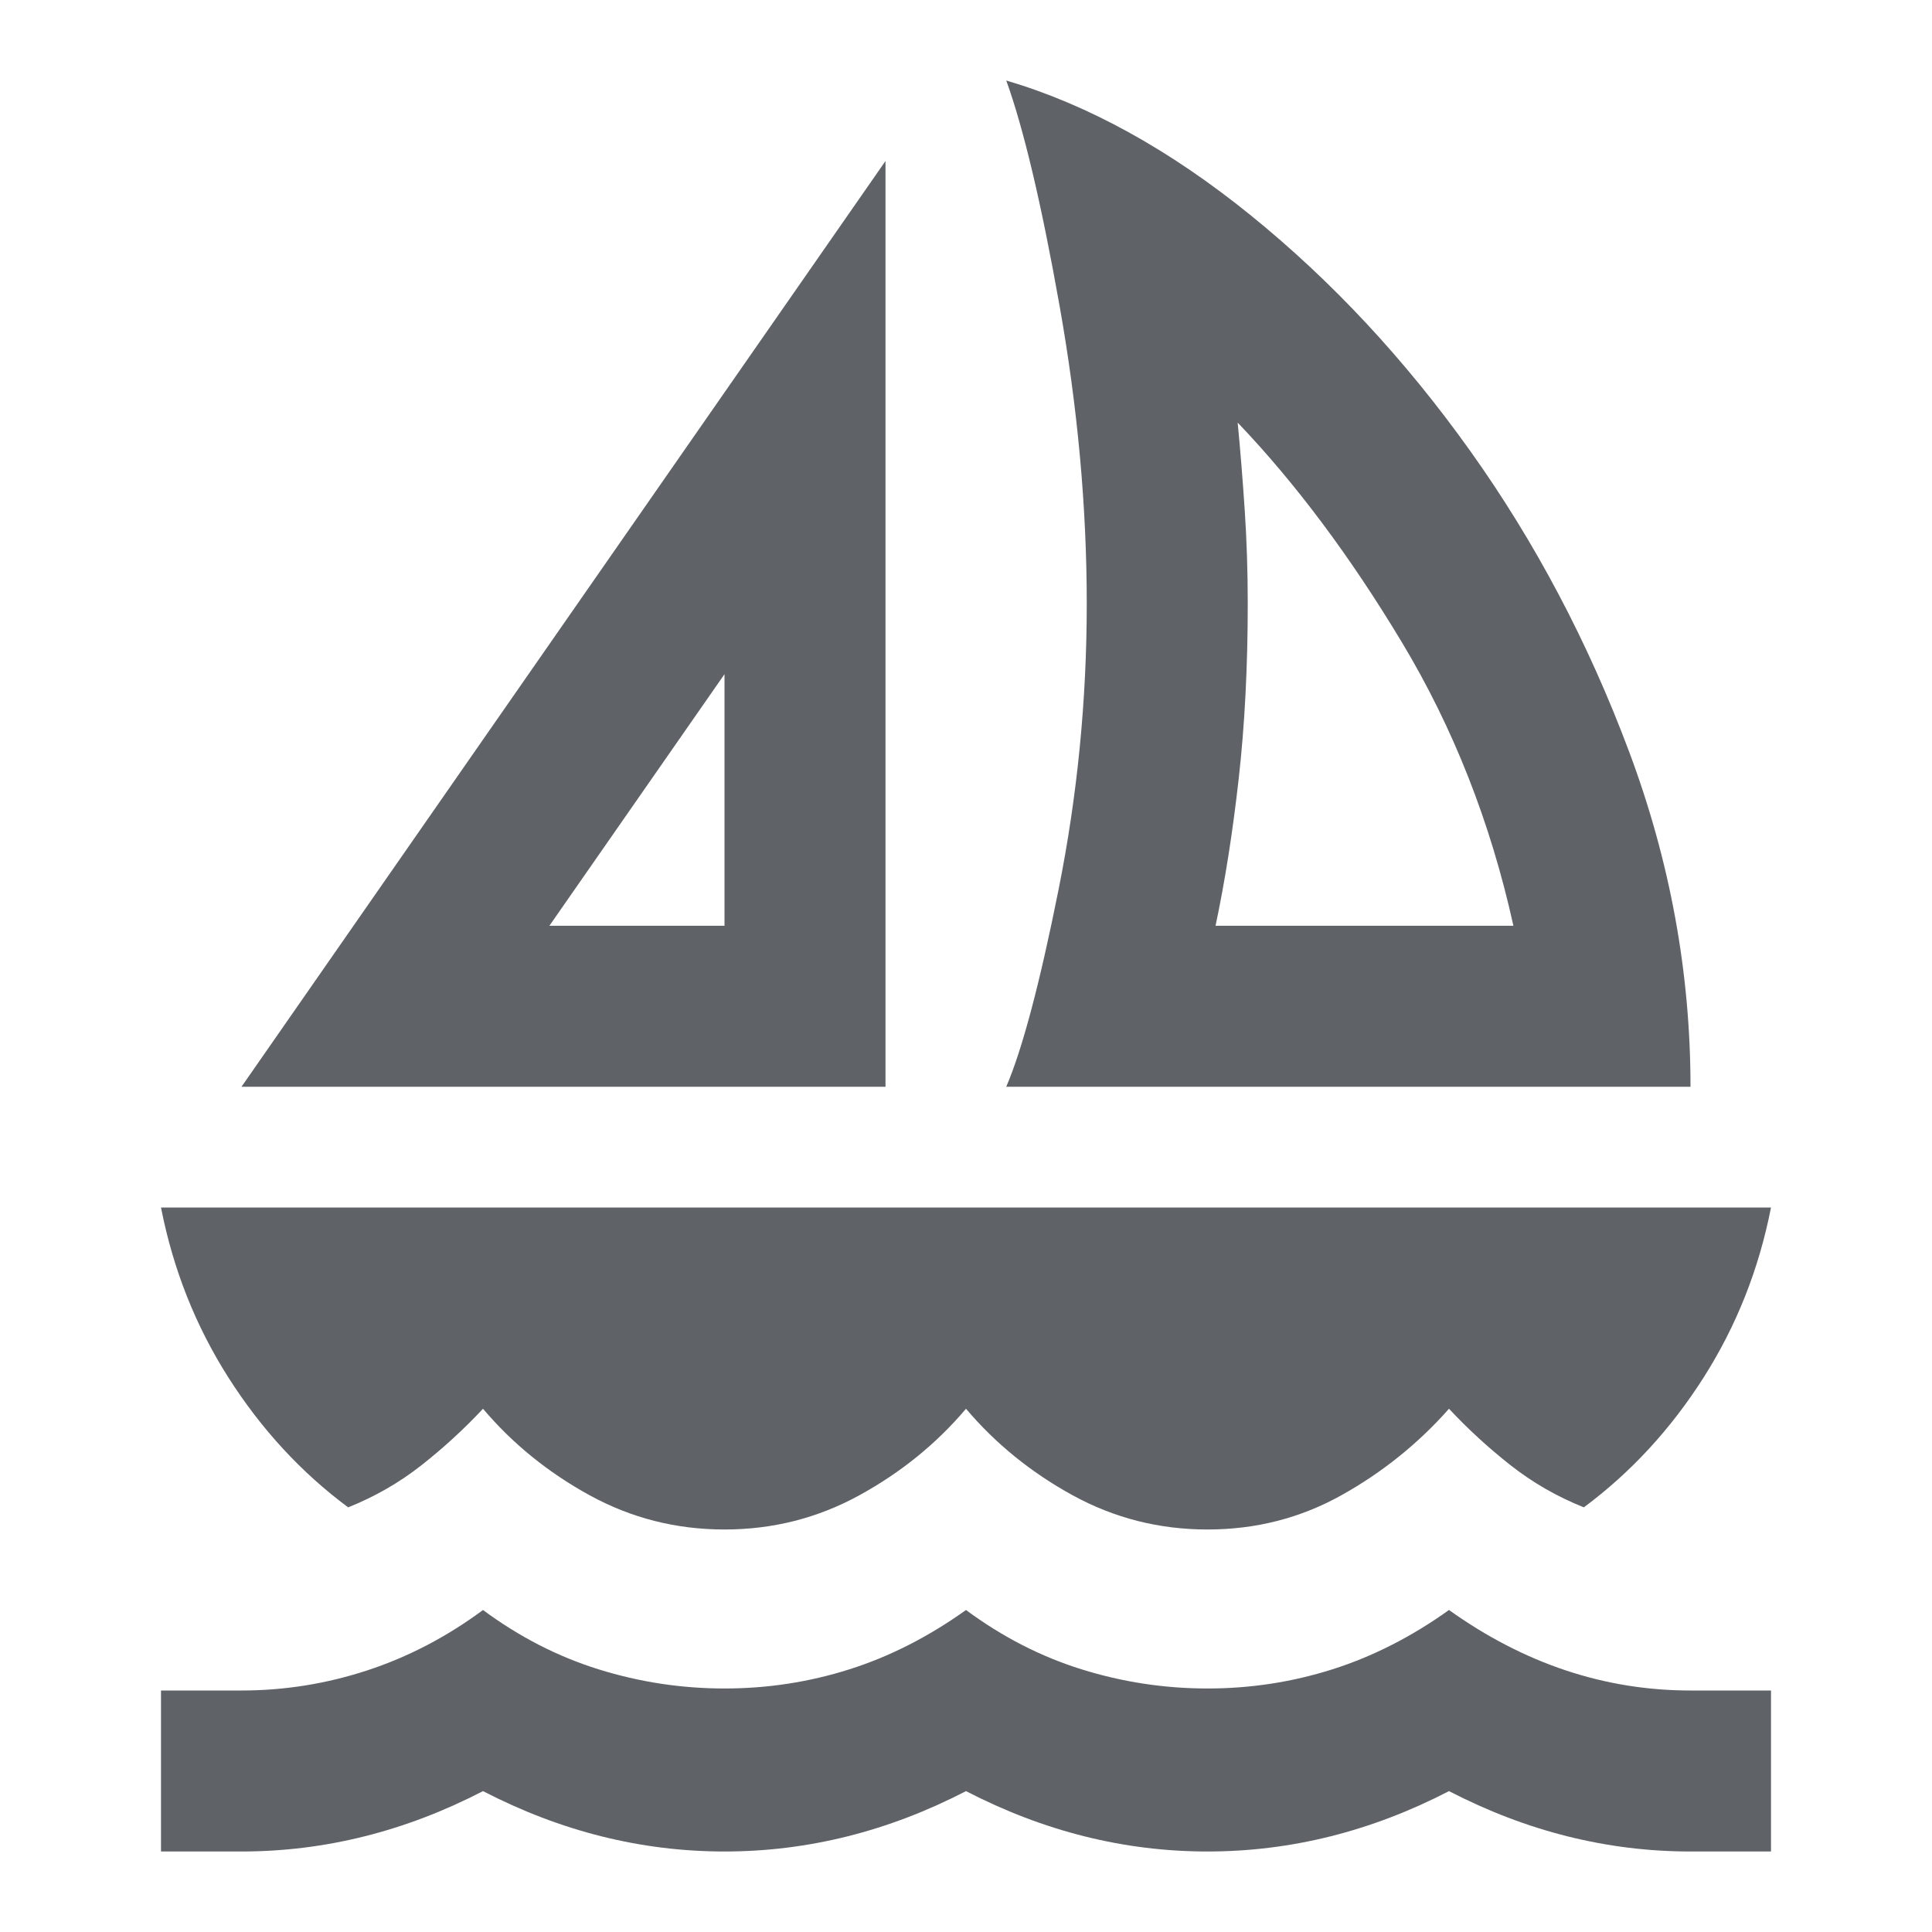
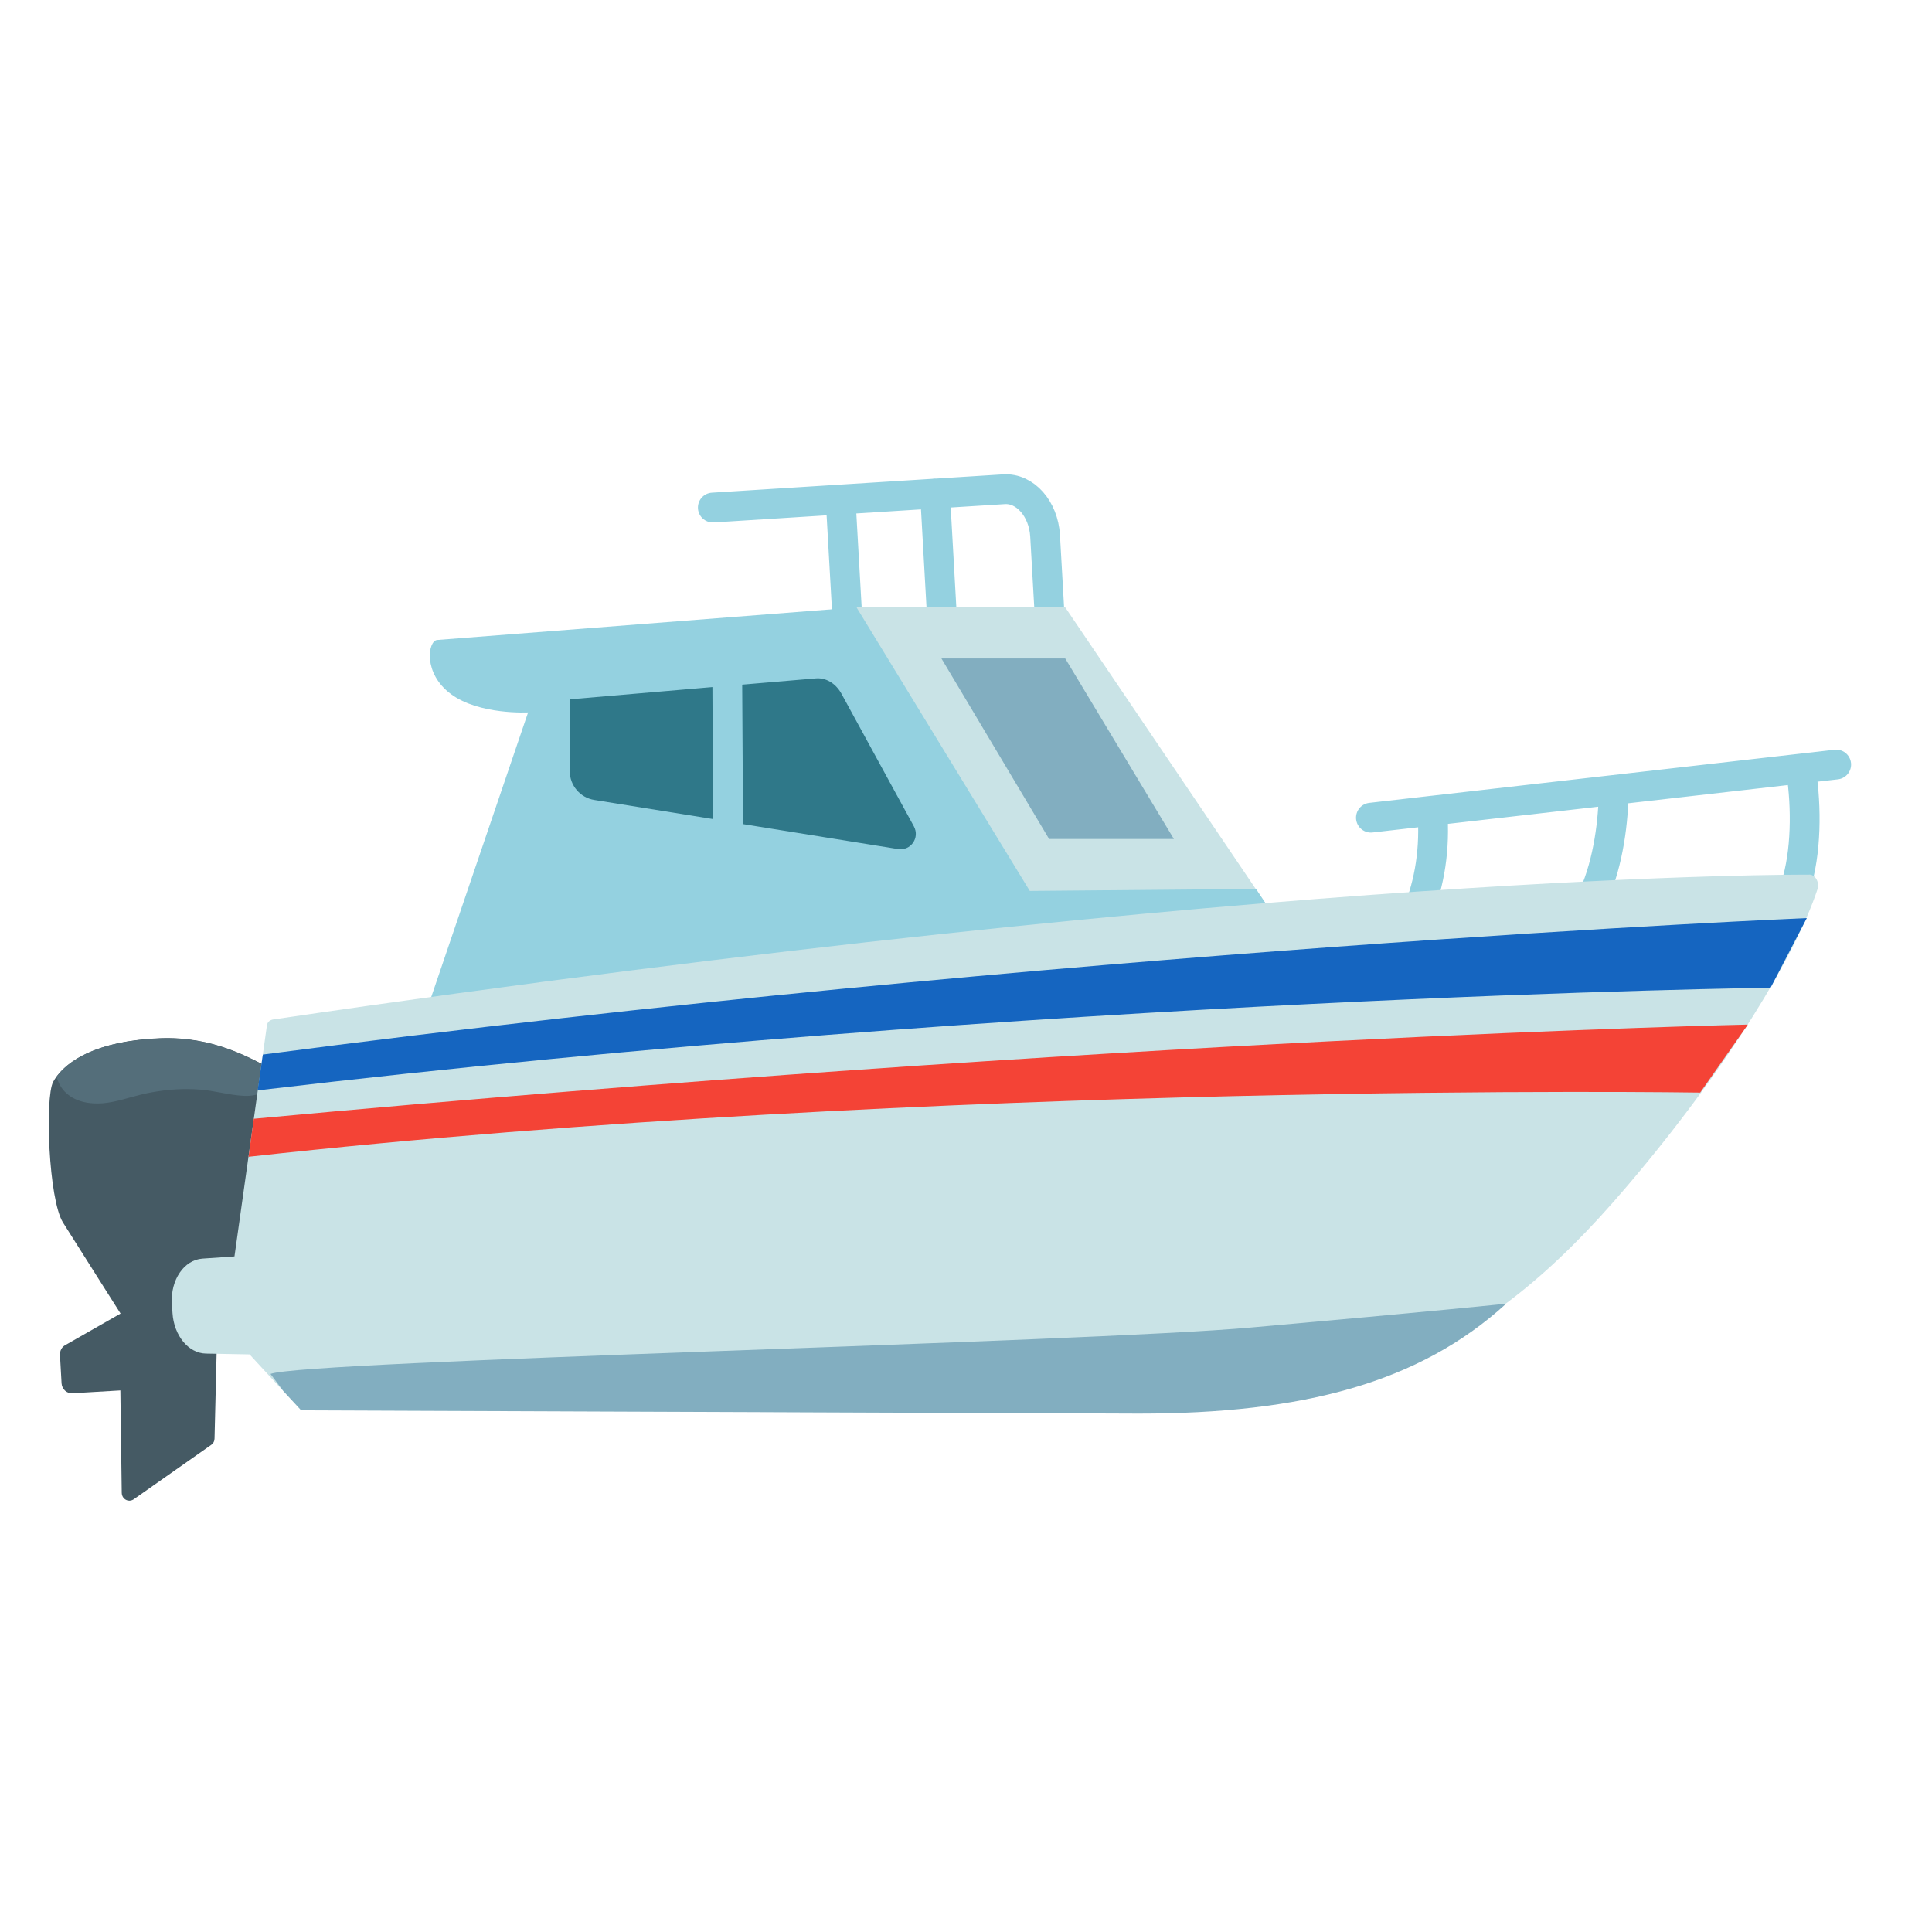
- <svg xmlns="http://www.w3.org/2000/svg" height="24px" viewBox="0 -960 960 960" width="24px" fill="#5f6368">
-   <path d="m120-420 320-460v460H120Zm153-80h87v-125l-87 125Zm227 80q12-28 26-98t14-142q0-72-13.5-148T500-920q61 18 121.5 67t109 117q48.5 68 79 149.5T840-420H500Zm104-80h148q-17-77-55.5-141T615-750q2 21 3.5 43.5T620-660q0 47-4.5 87T604-500ZM360-200q-36 0-67-17t-53-43q-14 15-30.5 28T173-211q-35-26-59.5-64.5T80-360h800q-9 46-33.5 84.5T787-211q-20-8-36.5-21T720-260q-23 26-53.5 43T600-200q-36 0-67-17t-53-43q-22 26-53 43t-67 17ZM80-40v-80h40q32 0 62.5-10t57.5-30q27 20 57.5 29.5T360-121q32 0 62-9.5t58-29.5q27 20 57.5 29.5T600-121q32 0 62-9.5t58-29.5q28 20 58 30t62 10h40v80h-40q-31 0-61-7.5T720-70q-29 15-59 22.5T600-40q-31 0-61-7.5T480-70q-29 15-59 22.5T360-40q-31 0-61-7.5T240-70q-29 15-59 22.5T120-40H80Zm280-460Zm244 0Z" />
+ <svg xmlns="http://www.w3.org/2000/svg" width="50" zoomAndPan="magnify" viewBox="0 0 37.5 37.5" height="50" preserveAspectRatio="xMidYMid meet" version="1.0">
+   <defs>
+     <clipPath id="115721934b">
+       <path d="M 0 20 L 6 20 L 6 29.754 L 0 29.754 Z M 0 20 " clip-rule="nonzero" />
+     </clipPath>
+     <clipPath id="406f3b1131">
+       <path d="M 18 6 L 37.008 6 L 37.008 26 L 18 26 Z M 18 6 " clip-rule="nonzero" />
+     </clipPath>
+   </defs>
+   <g clip-path="url(#115721934b)">
+     <path fill="#455a64" d="M 5.273 20.746 C 4.855 20.543 4.156 20.109 3.098 20.152 C 1.719 20.211 1.195 20.695 1.031 21 C 0.871 21.301 0.941 23.281 1.223 23.73 C 1.508 24.184 2.34 25.496 2.34 25.496 L 1.266 26.109 C 1.199 26.145 1.16 26.219 1.164 26.301 L 1.195 26.852 C 1.203 26.965 1.297 27.051 1.406 27.043 L 2.336 26.988 L 2.363 28.977 C 2.367 29.102 2.496 29.168 2.594 29.102 L 4.102 28.043 C 4.141 28.016 4.164 27.973 4.164 27.922 L 4.23 25.223 L 4.992 25.035 C 5 25.035 5.691 20.953 5.273 20.746 " fill-opacity="1" fill-rule="nonzero" />
+   </g>
+   <path fill="#546e7a" d="M 1.289 21.219 C 1.195 21.137 1.133 21.023 1.098 20.902 C 1.312 20.602 1.855 20.203 3.098 20.156 C 4.156 20.113 4.852 20.547 5.273 20.75 C 5.324 20.773 5.359 20.836 5.391 20.918 C 5.379 20.93 5.379 20.941 5.367 20.953 C 5.207 21.188 5 21.285 4.723 21.27 C 4.438 21.254 4.16 21.168 3.875 21.148 C 3.566 21.125 3.262 21.145 2.961 21.199 C 2.887 21.211 2.812 21.227 2.738 21.246 C 2.492 21.305 2.254 21.391 2 21.414 C 1.75 21.434 1.477 21.391 1.289 21.219 " fill-opacity="1" fill-rule="nonzero" />
+   <path stroke-linecap="round" transform="matrix(-0.289114, 0, 0, 0.289114, 37.00658, -7.253289)" fill="none" stroke-linejoin="miter" d="M 65.227 58.217 L 64.795 65.892 M 71.564 58.623 L 71.145 66 M 57.567 65.797 L 57.837 61.055 C 57.945 59.244 59.174 57.839 60.607 57.934 L 80.144 59.163 " stroke="#94d1e0" stroke-width="2" stroke-opacity="1" stroke-miterlimit="10" />
+   <path fill="#c9e3e6" d="M 24.691 17.723 L 16.625 18.555 L 16.625 11.789 L 20.676 11.789 Z M 24.691 17.723 " fill-opacity="1" fill-rule="nonzero" />
+   <path fill="#94d1e0" d="M 10.25 13.828 C 10.25 13.828 9.301 13.879 8.754 13.473 C 8.207 13.07 8.305 12.441 8.484 12.422 L 16.625 11.789 L 19.988 17.293 L 24.379 17.254 L 24.691 17.723 L 8.188 19.887 Z M 10.25 13.828 " fill-opacity="1" fill-rule="nonzero" />
+   <path fill="#82aec0" d="M 20.676 12.781 L 18.273 12.781 L 20.363 16.285 L 22.785 16.285 Z M 20.676 12.781 " fill-opacity="1" fill-rule="nonzero" />
+   <path fill="#2f7889" d="M 14.406 13.289 L 15.828 13.168 C 16.023 13.148 16.215 13.258 16.328 13.457 L 17.738 16.039 C 17.859 16.262 17.676 16.52 17.43 16.48 L 14.422 15.996 Z M 13.828 13.336 L 13.84 15.898 L 11.535 15.527 C 11.262 15.484 11.059 15.246 11.059 14.969 L 11.059 13.574 Z M 13.828 13.336 " fill-opacity="1" fill-rule="nonzero" />
+   <g clip-path="url(#406f3b1131)">
+     <path stroke-linecap="round" transform="matrix(-0.289114, 0, 0, 0.289114, 37.00658, -7.253289)" fill="none" stroke-linejoin="miter" d="M 35.962 79.984 L 4.725 76.417 M 7.076 76.89 C 6.711 79.295 6.724 82.335 7.454 84.604 M 31.841 79.511 C 31.639 82.051 32.017 84.375 32.841 86.388 M 19.668 78.133 C 19.668 80.119 20.006 82.943 21.006 85.199 " stroke="#94d1e0" stroke-width="2" stroke-opacity="1" stroke-miterlimit="10" />
+   </g>
+   <path fill="#c9e3e6" d="M 4.551 24.387 L 5.18 19.91 C 5.188 19.844 5.227 19.805 5.293 19.789 C 24.922 16.906 35.102 16.977 35.102 16.977 C 35.23 16.961 35.328 17.125 35.273 17.273 C 34.867 18.496 33.566 20.695 31.578 23.027 C 28.707 26.406 26.496 27.066 22.094 27.434 L 5.84 27.371 L 4.844 26.289 L 3.996 26.273 C 3.656 26.266 3.375 25.922 3.348 25.484 L 3.336 25.297 C 3.309 24.84 3.574 24.457 3.926 24.43 Z M 4.551 24.387 " fill-opacity="1" fill-rule="nonzero" />
+   <path fill="#82aec0" d="M 24.293 25.766 C 27.828 25.453 29.234 25.305 29.234 25.305 C 27.547 26.844 25.285 27.438 22.102 27.438 L 5.848 27.375 L 5.5 27 L 5.25 26.668 C 5.914 26.41 21.035 26.059 24.293 25.766 " fill-opacity="1" fill-rule="nonzero" />
+   <path fill="#1565c0" d="M 5 21.164 C 20.363 19.348 34.367 19.172 34.367 19.172 L 35.07 17.82 C 35.07 17.82 20.68 18.422 5.102 20.469 Z M 5 21.164 " fill-opacity="1" fill-rule="nonzero" />
+   <path fill="#f44336" d="M 4.824 22.453 C 18.152 20.977 33 21.207 33 21.207 L 33.926 19.887 C 33.926 19.887 21.844 20.148 4.926 21.715 Z M 4.824 22.453 " fill-opacity="1" fill-rule="nonzero" />
</svg>
